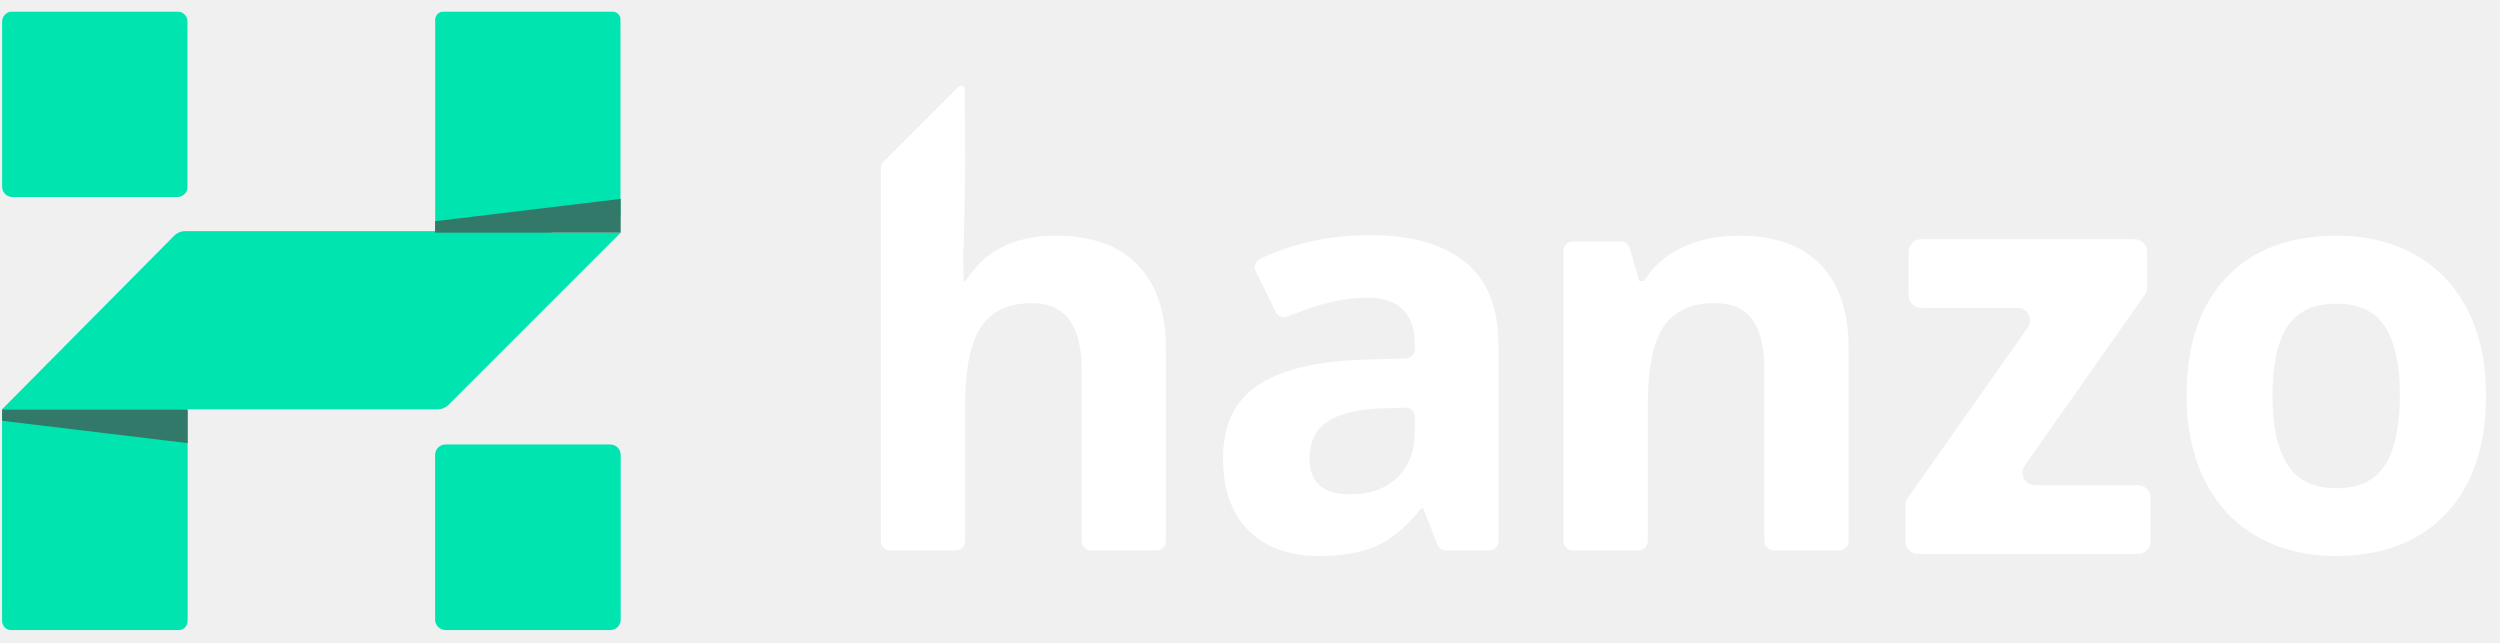
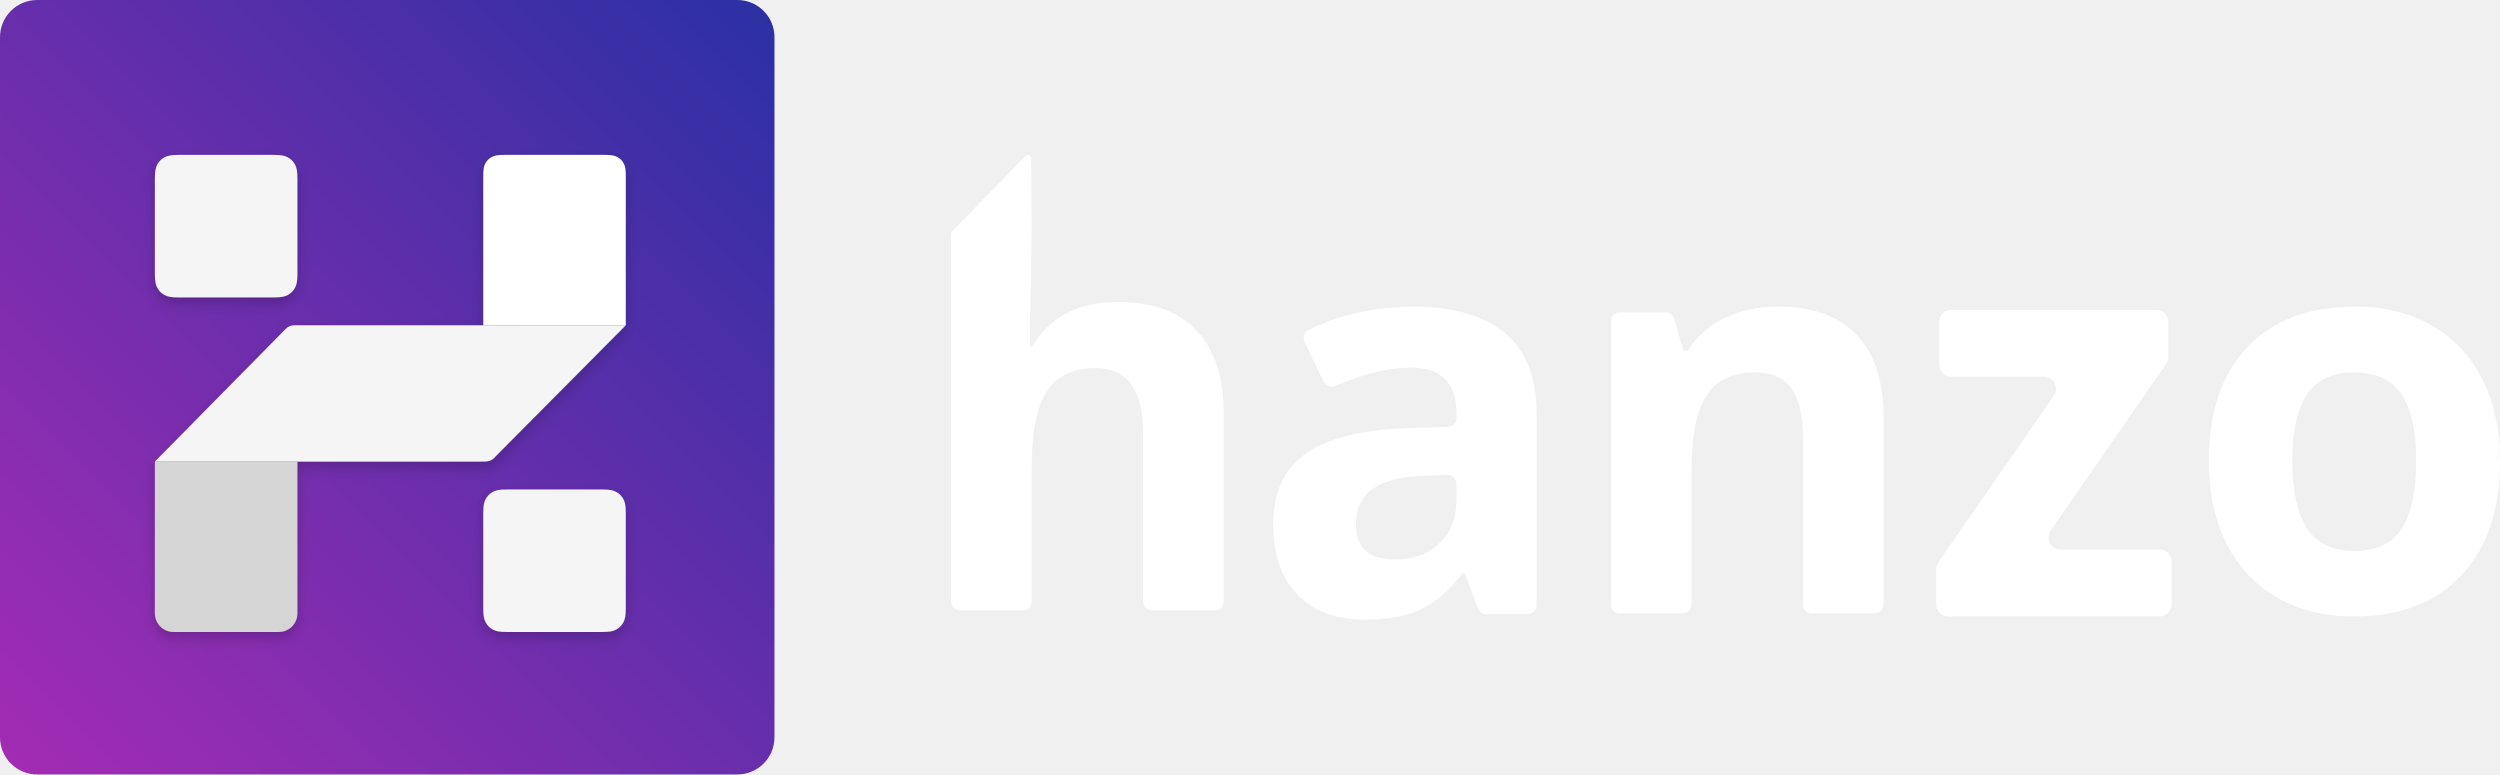
- <svg xmlns="http://www.w3.org/2000/svg" xmlns:xlink="http://www.w3.org/1999/xlink" width="109px" height="28px" viewBox="0 0 109 28" version="1.1">
+ <svg xmlns="http://www.w3.org/2000/svg" width="807px" height="250px" viewBox="0 0 807 250" version="1.1">
  <defs>
-     <polygon id="path-1" points="8.348 0.283 0.256 0.283 0.256 11.072 8.348 11.072 8.348 0.283" />
-     <polygon id="path-3" points="0 4.329 0 0.283 8.092 0.283 8.092 8.375 0 8.375 0 4.329" />
+     <linearGradient x1="100%" y1="0%" x2="0%" y2="100%" id="linearGradient-1">
+       <stop stop-color="#2B30A4" offset="0%" />
+       <stop stop-color="#A42CB4" offset="100%" />
+     </linearGradient>
+     <filter x="-7.9%" y="-7.8%" width="115.8%" height="115.6%" filterUnits="objectBoundingBox" id="filter-2">
+       <feOffset dx="0" dy="2" in="SourceAlpha" result="shadowOffsetOuter1" />
+       <feGaussianBlur stdDeviation="2" in="shadowOffsetOuter1" result="shadowBlurOuter1" />
+       <feColorMatrix values="0 0 0 0 0   0 0 0 0 0   0 0 0 0 0  0 0 0 0.185 0" type="matrix" in="shadowBlurOuter1" result="shadowMatrixOuter1" />
+       <feMerge>
+         <feMergeNode in="shadowMatrixOuter1" />
+         <feMergeNode in="SourceGraphic" />
+       </feMerge>
+     </filter>
  </defs>
-   <g id="Desktop-HD-Copy" stroke="none" stroke-width="1" fill="none" fill-rule="evenodd" transform="translate(-129, -24)">
-     <g id="Navigation" transform="translate(129, 24)">
-       <g id="logo" transform="translate(0.089844, 0.044922)">
-         <path d="M26.518,27.426 L19.335,27.426 C19.084,27.426 18.88,27.223 18.88,26.972 L18.88,19.789 C18.88,19.538 19.084,19.334 19.335,19.334 L26.518,19.334 C26.768,19.334 26.972,19.538 26.972,19.789 L26.972,26.972 C26.972,27.223 26.768,27.426 26.518,27.426" id="Fill-1" fill="#00E4B0" />
-         <path d="M7.712,27.426 L0.38,27.426 C0.17,27.426 0,27.243 0,27.016 L0,17.985 L8.092,17.868 L8.092,27.016 C8.092,27.243 7.922,27.426 7.712,27.426" id="Fill-3" fill="#00E4B0" />
-         <g id="Group-7" transform="translate(18.62435, 0.170981)">
-           <mask id="mask-2" fill="white">
-             <use xlink:href="#path-1" />
-           </mask>
-           <g id="Clip-6" />
-           <path d="M8.348,9.234 L0.256,11.072 L0.256,0.651 C0.256,0.448 0.426,0.283 0.636,0.283 L7.968,0.283 C8.178,0.283 8.348,0.448 8.348,0.651 L8.348,9.234 Z" id="Fill-5" fill="#00E4B0" mask="url(#mask-2)" />
+   <g id="Page-1" stroke="none" stroke-width="1" fill="none" fill-rule="evenodd">
+     <g id="Hanzo-Rounded-(White)" transform="translate(-137, -160)">
+       <g id="Group-3" transform="translate(137, 160)">
+         <g id="Group-2" transform="translate(307, 50)" fill="#FFFFFF" fill-rule="nonzero">
+           <path d="M163.166,106.21 C163.166,104.563 161.828,103.241 160.214,103.297 L153.106,103.546 C145.548,103.776 139.922,105.17 136.225,107.719 C132.532,110.271 130.683,114.158 130.683,119.378 C130.683,126.86 134.888,130.6 143.301,130.6 C149.323,130.6 154.142,128.832 157.749,125.292 C161.359,121.756 163.166,117.058 163.166,111.2 L163.166,106.21 Z M172.791,148.258 C171.614,148.258 170.557,147.52 170.129,146.398 L165.805,135.038 L165.127,135.038 C160.748,140.661 156.247,144.561 151.615,146.736 C146.979,148.911 140.942,150 133.496,150 C124.347,150 117.145,147.333 111.886,141.996 C106.627,136.659 104,129.061 104,119.204 C104,108.88 107.536,101.27 114.612,96.369 C121.691,91.468 132.361,88.755 146.625,88.233 L160.401,87.8 C161.941,87.751 163.166,86.459 163.166,84.887 L163.166,83.451 C163.166,73.59 158.221,68.659 148.332,68.659 C141.34,68.659 133.223,70.641 123.983,74.6 C122.578,75.2 120.952,74.613 120.28,73.219 L114.12,60.399 C113.426,58.956 113.995,57.175 115.416,56.486 C125.716,51.496 137.026,49 149.355,49 C162.143,49 171.945,51.841 178.77,57.526 C185.589,63.211 189,71.851 189,83.451 L189,145.345 C189,146.953 187.72,148.258 186.142,148.258 L172.791,148.258 Z" id="Fill-17" />
+           <path d="M298.141,148 L277.846,148 C276.267,148 274.99,146.696 274.99,145.09 L274.99,91.244 C274.99,84.233 273.768,78.973 271.322,75.469 C268.878,71.962 264.981,70.212 259.643,70.212 C252.363,70.212 247.106,72.686 243.868,77.642 C240.627,82.594 239.006,90.808 239.006,102.282 L239.006,145.09 C239.006,146.696 237.73,148 236.151,148 L215.855,148 C214.28,148 213,146.696 213,145.09 L213,53.739 C213,52.133 214.28,50.829 215.855,50.829 L230.717,50.829 C231.99,50.829 233.109,51.688 233.463,52.936 L236.363,63.257 L237.814,63.257 C240.714,58.564 244.704,55.014 249.794,52.609 C254.881,50.206 260.669,49 267.145,49 C278.232,49 286.643,52.061 292.386,58.174 C298.129,64.286 301,73.106 301,84.636 L301,145.09 C301,146.696 299.717,148 298.141,148" id="Fill-19" />
+           <path d="M432.967,98.87 C432.967,108.419 434.54,115.638 437.695,120.525 C440.844,125.419 445.978,127.862 453.083,127.862 C460.14,127.862 465.211,125.432 468.305,120.571 C471.395,115.71 472.945,108.477 472.945,98.87 C472.945,89.324 471.385,82.16 468.262,77.387 C465.14,72.614 460.022,70.226 452.913,70.226 C445.857,70.226 440.775,72.598 437.653,77.345 C434.533,82.088 432.967,89.265 432.967,98.87 M500,98.87 C500,114.575 495.837,126.857 487.512,135.713 C479.187,144.569 467.595,149 452.74,149 C443.431,149 435.223,146.973 428.114,142.916 C421.002,138.862 415.538,133.038 411.726,125.445 C407.906,117.851 406,108.995 406,98.87 C406,83.11 410.136,70.86 418.403,62.115 C426.666,53.373 438.287,49 453.26,49 C462.569,49 470.777,51.014 477.889,55.039 C484.998,59.066 490.462,64.848 494.274,72.383 C498.09,79.918 500,88.748 500,98.87" id="Fill-21" />
+           <path d="M79.302,56.74 C73.502,50.566 65.003,47.479 53.807,47.479 C41.186,47.479 31.977,52.256 26.18,61.811 L25.556,61.83 L25.412,53.943 C25.807,45.963 26.01,26.254 26.01,24.099 C26.01,24.099 25.952,7.582 25.891,1.082 C25.881,0.106 24.733,-0.361 24.061,0.327 L0.553,24.415 C0.199,24.778 0,25.269 0,25.783 L0,144.071 C0,145.689 1.28,147 2.859,147 L23.154,147 C24.73,147 26.01,145.689 26.01,144.071 L26.01,101.038 C26.01,89.681 27.63,81.467 30.868,76.4 C34.109,71.333 39.367,68.799 46.643,68.799 C56.875,68.799 61.99,75.846 61.99,89.941 L61.99,144.071 C61.99,145.689 63.27,147 64.846,147 L85.141,147 C86.72,147 88,145.689 88,144.071 L88,83.302 C88,71.771 85.103,62.918 79.302,56.74" id="Fill-24" />
+           <path d="M390.135,149 L321.862,149 C319.728,149 318,147.243 318,145.077 L318,133.719 C318,132.91 318.245,132.123 318.704,131.461 L355.95,77.78 C357.752,75.184 355.921,71.599 352.792,71.599 L322.863,71.599 C320.732,71.599 319.001,69.846 319.001,67.68 L319.001,53.919 C319.001,51.757 320.732,50 322.863,50 L389.069,50 C391.203,50 392.931,51.757 392.931,53.919 L392.931,65.215 C392.931,66.022 392.686,66.811 392.227,67.47 L354.978,121.22 C353.179,123.819 355.007,127.398 358.139,127.398 L390.135,127.398 C392.269,127.398 394,129.154 394,131.32 L394,145.077 C394,147.243 392.269,149 390.135,149" id="Fill-26" />
        </g>
-         <g id="Group-10" transform="translate(0, 0.170981)">
-           <mask id="mask-4" fill="white">
-             <use xlink:href="#path-3" />
-           </mask>
-           <g id="Clip-9" />
-           <path d="M7.637,8.375 L0.454,8.375 C0.204,8.375 0,8.171 0,7.921 L0,0.737 C0,0.487 0.204,0.283 0.454,0.283 L7.637,0.283 C7.888,0.283 8.092,0.487 8.092,0.737 L8.092,7.921 C8.092,8.171 7.888,8.375 7.637,8.375" id="Fill-8" fill="#00E4B0" mask="url(#mask-4)" />
+         <g id="Group">
+           <rect id="Rectangle-2" fill="url(#linearGradient-1)" x="0" y="0" width="250" height="250" rx="12" />
+           <g id="Group-2" filter="url(#filter-2)" transform="translate(50, 50)">
+             <path d="M0,99 L46,99 L46,148 C46,151.314 43.314,154 40,154 L6,154 C2.686,154 4.05812251e-16,151.314 0,148 L0,99 L0,99 Z" id="Rectangle-8" fill="#D5D5D5" />
+             <path d="M106,0 L152,0 L152,48.285 C152,50.62 151.754,51.467 151.291,52.32 C150.828,53.174 150.15,53.844 149.285,54.3 C148.42,54.757 147.562,55 145.196,55 L112.804,55 C110.438,55 109.58,54.757 108.715,54.3 C107.85,53.844 107.172,53.174 106.709,52.32 C106.246,51.467 106,50.62 106,48.285 L106,0 Z" id="Rectangle-8" fill="#FFFFFF" transform="translate(129, 27.5) scale(1, -1) translate(-129, -27.5) " />
+             <path d="M108.542,55 L86.786,55 L65.149,55 L44.975,55 C43.961,55 42.991,55.406 42.277,56.129 L0,99 L43.393,99 L65.149,99 L86.786,99 L104.823,99 C107.585,99 108.542,99 110.028,97.271 L152,55 L108.542,55 Z" id="Fill-11-Copy" fill="#F5F5F5" fill-rule="nonzero" />
+             <path d="M7.692,-3.10752092e-16 L38.308,3.10752092e-16 C40.983,-1.80555915e-16 41.953,0.278 42.931,0.801 C43.908,1.324 44.676,2.092 45.199,3.069 C45.722,4.047 46,5.017 46,7.692 L46,38.308 C46,40.983 45.722,41.953 45.199,42.931 C44.676,43.908 43.908,44.676 42.931,45.199 C41.953,45.722 40.983,46 38.308,46 L7.692,46 C5.017,46 4.047,45.722 3.069,45.199 C2.092,44.676 1.324,43.908 0.801,42.931 C0.278,41.953 1.2037061e-16,40.983 -2.07168062e-16,38.308 L2.07168062e-16,7.692 C-1.2037061e-16,5.017 0.278,4.047 0.801,3.069 C1.324,2.092 2.092,1.324 3.069,0.801 C4.047,0.278 5.017,1.80555915e-16 7.692,-3.10752092e-16 Z" id="Rectangle-8" fill="#F5F5F5" />
+             <path d="M113.692,108 L144.308,108 C146.983,108 147.953,108.278 148.931,108.801 C149.908,109.324 150.676,110.092 151.199,111.069 C151.722,112.047 152,113.017 152,115.692 L152,146.308 C152,148.983 151.722,149.953 151.199,150.931 C150.676,151.908 149.908,152.676 148.931,153.199 C147.953,153.722 146.983,154 144.308,154 L113.692,154 C111.017,154 110.047,153.722 109.069,153.199 C108.092,152.676 107.324,151.908 106.801,150.931 C106.278,149.953 106,148.983 106,146.308 L106,115.692 C106,113.017 106.278,112.047 106.801,111.069 C107.324,110.092 108.092,109.324 109.069,108.801 C110.047,108.278 111.017,108 113.692,108 Z" id="Rectangle-8" fill="#F5F5F5" />
+           </g>
        </g>
-         <path d="M19.269,10.099 L19.269,10.032 L15.407,10.032 L11.565,10.032 L7.984,10.032 C7.804,10.032 7.632,10.104 7.505,10.231 L0,17.802 L7.703,17.802 L11.565,17.802 L15.407,17.802 L18.989,17.802 C19.168,17.802 19.34,17.731 19.466,17.605 L26.972,10.099 L19.269,10.099 Z" id="Fill-11" fill="#00E4B0" />
-         <polygon id="Fill-13" fill="#337969" points="0.002 18.302 0 17.802 8.092 17.802 8.092 19.275" />
-         <polygon id="Fill-15" fill="#337969" points="18.882 9.599 18.88 10.099 26.972 10.099 26.972 8.626" />
-         <path d="M61.594,18.13 C61.594,17.902 61.405,17.719 61.177,17.727 L60.173,17.761 C59.105,17.793 58.31,17.986 57.787,18.339 C57.265,18.693 57.004,19.231 57.004,19.954 C57.004,20.99 57.598,21.508 58.787,21.508 C59.638,21.508 60.319,21.263 60.829,20.773 C61.339,20.283 61.594,19.633 61.594,18.821 L61.594,18.13 Z M62.954,23.953 C62.788,23.953 62.638,23.851 62.578,23.695 L61.967,22.122 L61.871,22.122 C61.252,22.901 60.616,23.441 59.962,23.742 C59.307,24.043 58.454,24.194 57.402,24.194 C56.109,24.194 55.091,23.825 54.348,23.086 C53.605,22.347 53.234,21.295 53.234,19.93 C53.234,18.5 53.734,17.446 54.733,16.768 C55.734,16.089 57.241,15.713 59.257,15.641 L61.203,15.581 C61.421,15.574 61.594,15.395 61.594,15.178 L61.594,14.979 C61.594,13.613 60.895,12.931 59.498,12.931 C58.51,12.931 57.363,13.205 56.058,13.753 C55.859,13.836 55.629,13.755 55.534,13.562 L54.664,11.787 C54.566,11.587 54.646,11.34 54.847,11.245 C56.302,10.554 57.9,10.208 59.643,10.208 C61.45,10.208 62.835,10.602 63.799,11.389 C64.762,12.176 65.244,13.373 65.244,14.979 L65.244,23.55 C65.244,23.772 65.064,23.953 64.841,23.953 L62.954,23.953 Z" id="Fill-17" fill="#FFFFFF" />
-         <path d="M80.107,23.953 L77.24,23.953 C77.017,23.953 76.836,23.772 76.836,23.55 L76.836,16.087 C76.836,15.115 76.664,14.386 76.318,13.9 C75.973,13.414 75.422,13.172 74.668,13.172 C73.64,13.172 72.897,13.515 72.44,14.202 C71.982,14.888 71.753,16.026 71.753,17.617 L71.753,23.55 C71.753,23.772 71.572,23.953 71.349,23.953 L68.482,23.953 C68.26,23.953 68.079,23.772 68.079,23.55 L68.079,10.889 C68.079,10.666 68.26,10.485 68.482,10.485 L70.582,10.485 C70.762,10.485 70.92,10.604 70.97,10.778 L71.379,12.208 L71.584,12.208 C71.994,11.557 72.558,11.065 73.277,10.732 C73.995,10.399 74.813,10.232 75.728,10.232 C77.294,10.232 78.483,10.656 79.294,11.503 C80.105,12.351 80.511,13.573 80.511,15.171 L80.511,23.55 C80.511,23.772 80.33,23.953 80.107,23.953" id="Fill-19" fill="#FFFFFF" />
-         <path d="M98.991,17.195 C98.991,18.528 99.209,19.536 99.648,20.218 C100.085,20.902 100.798,21.243 101.785,21.243 C102.766,21.243 103.47,20.904 103.9,20.225 C104.329,19.546 104.545,18.536 104.545,17.195 C104.545,15.862 104.328,14.862 103.894,14.196 C103.46,13.529 102.749,13.196 101.762,13.196 C100.782,13.196 100.076,13.527 99.642,14.19 C99.208,14.852 98.991,15.854 98.991,17.195 M108.303,17.195 C108.303,19.388 107.725,21.102 106.568,22.339 C105.412,23.575 103.801,24.194 101.738,24.194 C100.444,24.194 99.304,23.911 98.317,23.345 C97.329,22.779 96.57,21.966 96.04,20.905 C95.509,19.845 95.245,18.609 95.245,17.195 C95.245,14.995 95.819,13.284 96.968,12.063 C98.116,10.843 99.73,10.232 101.81,10.232 C103.103,10.232 104.243,10.513 105.231,11.075 C106.219,11.638 106.978,12.445 107.508,13.497 C108.038,14.549 108.303,15.782 108.303,17.195" id="Fill-21" fill="#FFFFFF" />
-         <path d="M49.518,11.509 C48.698,10.658 47.498,10.232 45.916,10.232 C44.133,10.232 42.832,10.891 42.013,12.208 L41.925,12.211 L41.904,11.123 C41.96,10.023 41.989,7.306 41.989,7.009 C41.989,7.009 41.981,4.732 41.972,3.835 C41.971,3.701 41.809,3.636 41.714,3.731 L38.393,7.052 C38.343,7.102 38.315,7.17 38.315,7.241 L38.315,23.549 C38.315,23.773 38.495,23.953 38.718,23.953 L41.586,23.953 C41.808,23.953 41.989,23.773 41.989,23.549 L41.989,17.616 C41.989,16.051 42.218,14.918 42.675,14.22 C43.133,13.521 43.876,13.172 44.904,13.172 C46.349,13.172 47.072,14.143 47.072,16.087 L47.072,23.549 C47.072,23.773 47.253,23.953 47.475,23.953 L50.343,23.953 C50.566,23.953 50.746,23.773 50.746,23.549 L50.746,15.171 C50.746,13.581 50.337,12.361 49.518,11.509" id="Fill-24" fill="#FFFFFF" />
-         <path d="M93.132,24.105 L83.528,24.105 C83.228,24.105 82.985,23.862 82.985,23.562 L82.985,21.987 C82.985,21.875 83.02,21.766 83.084,21.674 L88.323,14.233 C88.577,13.873 88.319,13.377 87.879,13.377 L83.669,13.377 C83.369,13.377 83.126,13.133 83.126,12.833 L83.126,10.926 C83.126,10.626 83.369,10.383 83.669,10.383 L92.982,10.383 C93.282,10.383 93.526,10.626 93.526,10.926 L93.526,12.492 C93.526,12.603 93.491,12.713 93.426,12.804 L88.187,20.255 C87.934,20.615 88.191,21.111 88.631,21.111 L93.132,21.111 C93.432,21.111 93.676,21.355 93.676,21.655 L93.676,23.562 C93.676,23.862 93.432,24.105 93.132,24.105" id="Fill-26" fill="#FFFFFF" />
      </g>
    </g>
  </g>
</svg>
